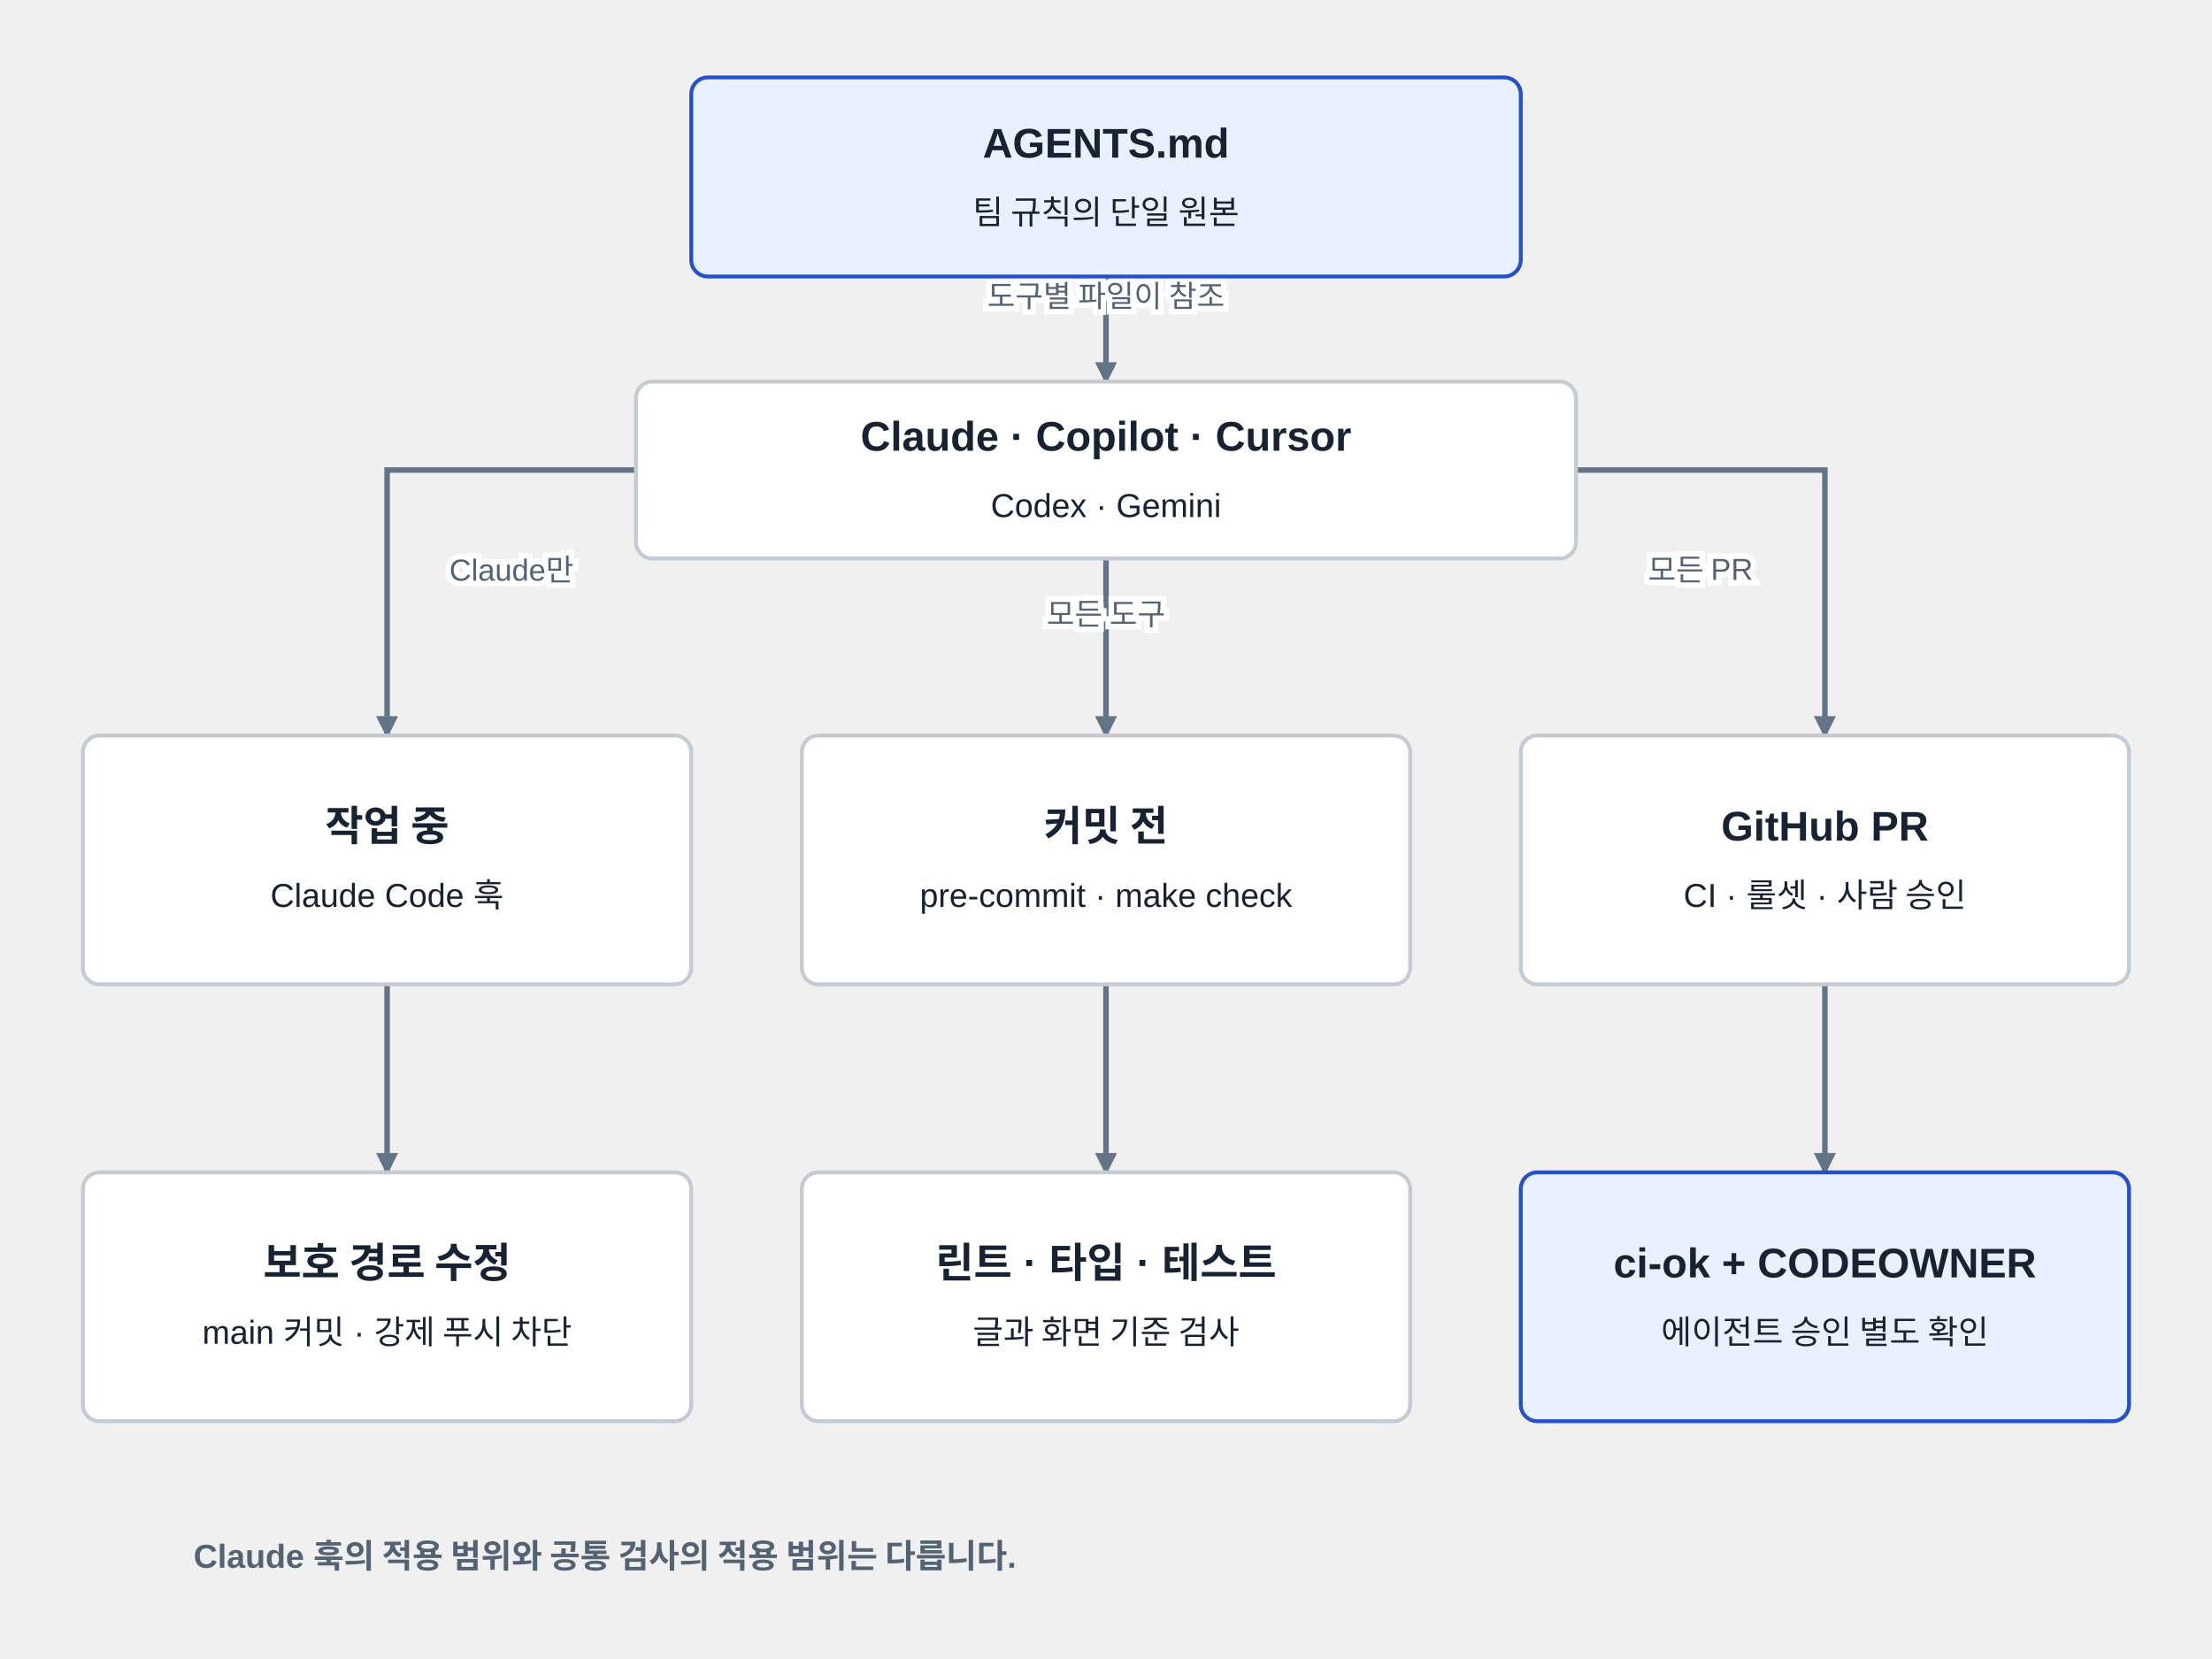
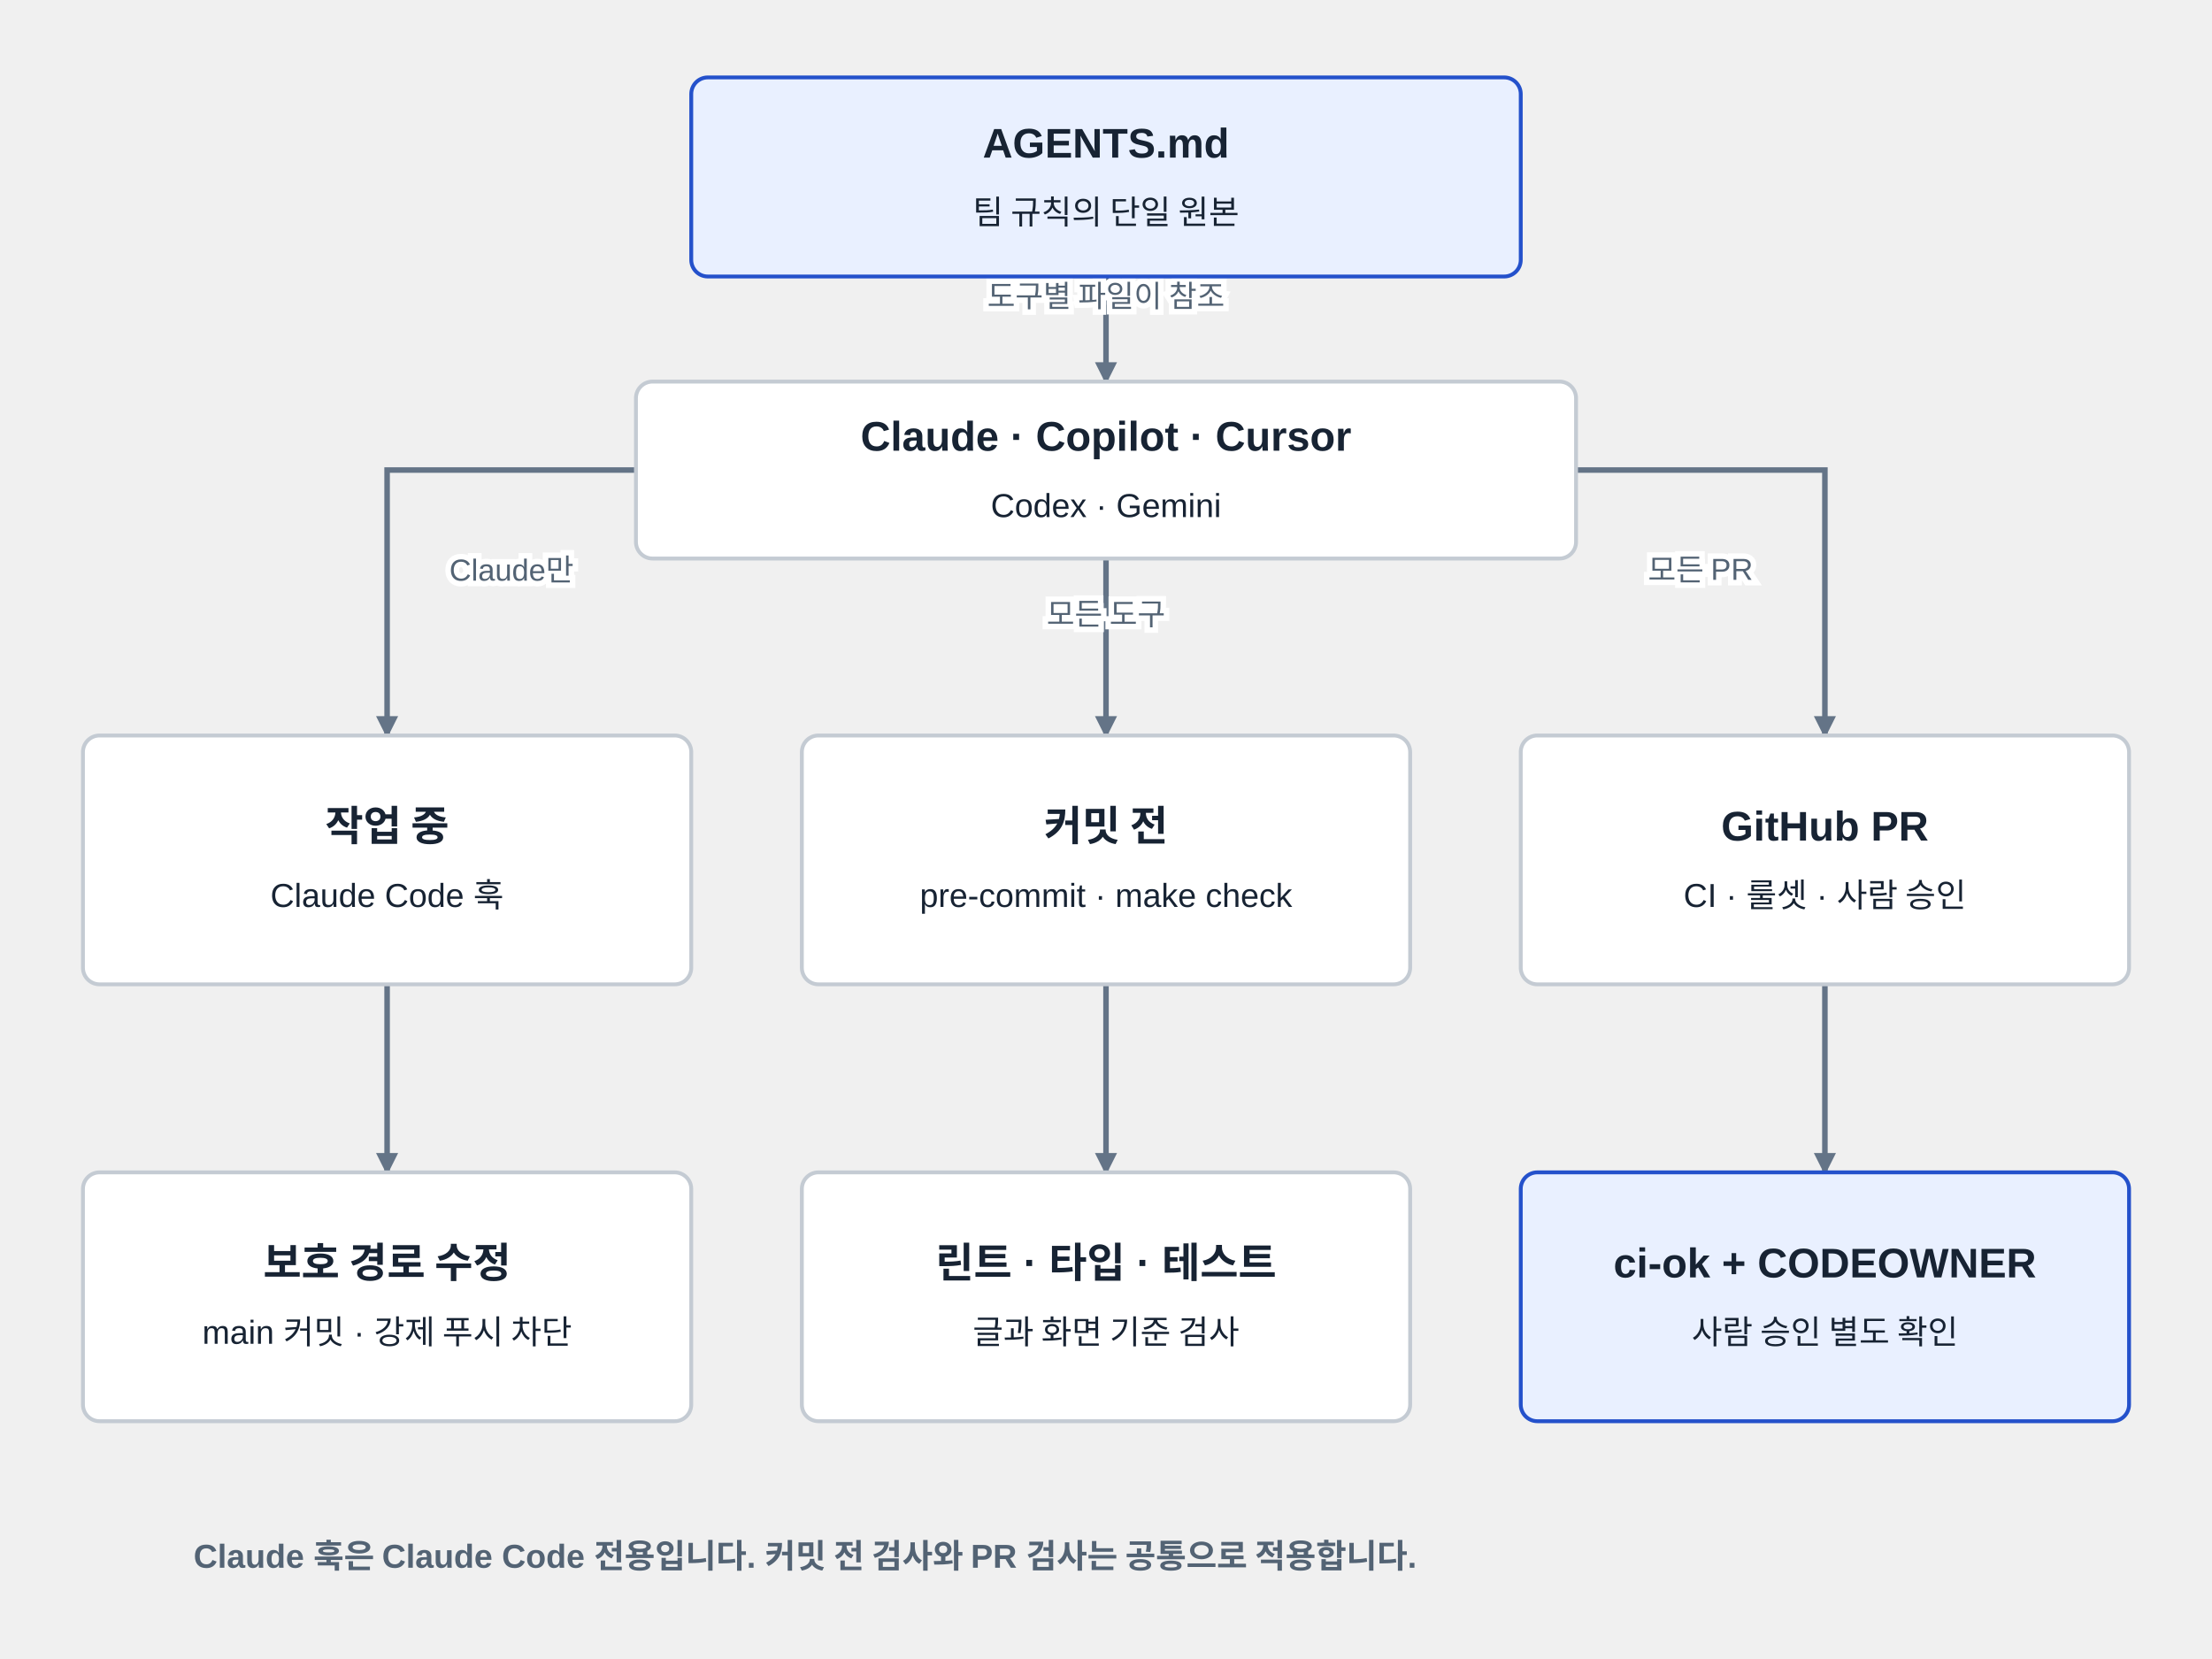
<svg xmlns="http://www.w3.org/2000/svg" viewBox="0 0 800 600" width="800" height="600" role="img" aria-labelledby="guards-title" style="font-family:Arial,&quot;Noto Sans KR&quot;,sans-serif">
  <defs>
    <marker id="arrow-guards" markerWidth="8" markerHeight="8" refX="7" refY="4" orient="auto" markerUnits="userSpaceOnUse">
      <path d="M0,0 L8,4 L0,8 Z" fill="#647487" />
    </marker>
  </defs>
  <g data-edge="30">
    <path d="M400.0,100.0 L400.0,138.0" fill="none" stroke="#647487" stroke-width="2" stroke-dasharray="none" marker-end="url(#arrow-guards)" />
    <text x="400.0" y="111.0" text-anchor="middle" font-size="11" fill="#536374" paint-order="stroke" stroke="white" stroke-width="4">도구별 파일이 참조</text>
  </g>
  <g data-edge="31">
    <path d="M230.0,170.0 L140.0,170.0 L140.0,240.0 L140.0,266.0" fill="none" stroke="#647487" stroke-width="2" stroke-dasharray="none" marker-end="url(#arrow-guards)" />
    <text x="185.0" y="210.0" text-anchor="middle" font-size="11" fill="#536374" paint-order="stroke" stroke="white" stroke-width="4">Claude만</text>
  </g>
  <g data-edge="32">
    <path d="M400.0,202.0 L400.0,266.0" fill="none" stroke="#647487" stroke-width="2" stroke-dasharray="none" marker-end="url(#arrow-guards)" />
    <text x="400.0" y="226.0" text-anchor="middle" font-size="11" fill="#536374" paint-order="stroke" stroke="white" stroke-width="4">모든 도구</text>
  </g>
  <g data-edge="33">
    <path d="M570.0,170.0 L660.0,170.0 L660.0,240.0 L660.0,266.0" fill="none" stroke="#647487" stroke-width="2" stroke-dasharray="none" marker-end="url(#arrow-guards)" />
    <text x="615.0" y="210.0" text-anchor="middle" font-size="11" fill="#536374" paint-order="stroke" stroke="white" stroke-width="4">모든 PR</text>
  </g>
  <g data-edge="34">
    <path d="M140.0,356.0 L140.0,424.0" fill="none" stroke="#647487" stroke-width="2" stroke-dasharray="none" marker-end="url(#arrow-guards)" />
  </g>
  <g data-edge="35">
    <path d="M400.0,356.0 L400.0,424.0" fill="none" stroke="#647487" stroke-width="2" stroke-dasharray="none" marker-end="url(#arrow-guards)" />
  </g>
  <g data-edge="36">
    <path d="M660.0,356.0 L660.0,424.0" fill="none" stroke="#647487" stroke-width="2" stroke-dasharray="none" marker-end="url(#arrow-guards)" />
  </g>
  <g data-node="10" tabindex="0" role="button" aria-label="AGENTS.md 팀 규칙의 단일 원본" class="diagram-node">
    <rect fill="#e9f0ff" stroke="#2451cb" stroke-width="1.4" x="250.0" y="28.0" width="300.0" height="72.0" rx="6" />
    <text x="400.0" y="57.0" text-anchor="middle" font-size="15" font-weight="650" fill="#172333">AGENTS.md</text>
    <text x="400.0" y="81.0" text-anchor="middle" font-size="12" font-weight="400" fill="#172333">팀 규칙의 단일 원본</text>
  </g>
  <g data-node="11" tabindex="0" role="button" aria-label="Claude · Copilot · Cursor Codex · Gemini" class="diagram-node">
    <rect fill="#ffffff" stroke="#c4cbd3" stroke-width="1.4" x="230.0" y="138.0" width="340.0" height="64.0" rx="6" />
    <text x="400.0" y="163.0" text-anchor="middle" font-size="15" font-weight="650" fill="#172333">Claude · Copilot · Cursor</text>
    <text x="400.0" y="187.0" text-anchor="middle" font-size="12" font-weight="400" fill="#172333">Codex · Gemini</text>
  </g>
  <g data-node="12" tabindex="0" role="button" aria-label="작업 중 Claude Code 훅" class="diagram-node">
    <rect fill="#ffffff" stroke="#c4cbd3" stroke-width="1.4" x="30.0" y="266.0" width="220.0" height="90.0" rx="6" />
    <text x="140.0" y="304.0" text-anchor="middle" font-size="15" font-weight="650" fill="#172333">작업 중</text>
    <text x="140.0" y="328.0" text-anchor="middle" font-size="12" font-weight="400" fill="#172333">Claude Code 훅</text>
  </g>
  <g data-node="13" tabindex="0" role="button" aria-label="커밋 전 pre-commit · make check" class="diagram-node">
    <rect fill="#ffffff" stroke="#c4cbd3" stroke-width="1.4" x="290.0" y="266.0" width="220.0" height="90.0" rx="6" />
    <text x="400.0" y="304.0" text-anchor="middle" font-size="15" font-weight="650" fill="#172333">커밋 전</text>
    <text x="400.0" y="328.0" text-anchor="middle" font-size="12" font-weight="400" fill="#172333">pre-commit · make check</text>
  </g>
  <g data-node="14" tabindex="0" role="button" aria-label="GitHub PR CI · 룰셋 · 사람 승인" class="diagram-node">
    <rect fill="#ffffff" stroke="#c4cbd3" stroke-width="1.4" x="550.0" y="266.0" width="220.0" height="90.0" rx="6" />
    <text x="660.0" y="304.0" text-anchor="middle" font-size="15" font-weight="650" fill="#172333">GitHub PR</text>
    <text x="660.0" y="328.0" text-anchor="middle" font-size="12" font-weight="400" fill="#172333">CI · 룰셋 · 사람 승인</text>
  </g>
  <g data-node="15" tabindex="0" role="button" aria-label="보호 경로 수정 main 커밋 · 강제 푸시 차단" class="diagram-node">
    <rect fill="#ffffff" stroke="#c4cbd3" stroke-width="1.4" x="30.0" y="424.0" width="220.0" height="90.0" rx="6" />
    <text x="140.0" y="462.0" text-anchor="middle" font-size="15" font-weight="650" fill="#172333">보호 경로 수정</text>
    <text x="140.0" y="486.0" text-anchor="middle" font-size="12" font-weight="400" fill="#172333">main 커밋 · 강제 푸시 차단</text>
  </g>
  <g data-node="16" tabindex="0" role="button" aria-label="린트 · 타입 · 테스트 글과 화면 기준 검사" class="diagram-node">
    <rect fill="#ffffff" stroke="#c4cbd3" stroke-width="1.4" x="290.0" y="424.0" width="220.0" height="90.0" rx="6" />
    <text x="400.0" y="462.0" text-anchor="middle" font-size="15" font-weight="650" fill="#172333">린트 · 타입 · 테스트</text>
    <text x="400.0" y="486.0" text-anchor="middle" font-size="12" font-weight="400" fill="#172333">글과 화면 기준 검사</text>
  </g>
-   <g data-node="17" tabindex="0" role="button" aria-label="ci-ok + CODEOWNER 에이전트 승인 별도 확인" class="diagram-node">
+   <g data-node="17" tabindex="0" role="button" aria-label="ci-ok + CODEOWNER 사람 승인 별도 확인" class="diagram-node">
    <rect fill="#e9f0ff" stroke="#2451cb" stroke-width="1.4" x="550.0" y="424.0" width="220.0" height="90.0" rx="6" />
    <text x="660.0" y="462.0" text-anchor="middle" font-size="15" font-weight="650" fill="#172333">ci-ok + CODEOWNER</text>
-     <text x="660.0" y="486.0" text-anchor="middle" font-size="12" font-weight="400" fill="#172333">에이전트 승인 별도 확인</text>
+     <text x="660.0" y="486.0" text-anchor="middle" font-size="12" font-weight="400" fill="#172333">사람 승인 별도 확인</text>
  </g>
  <g data-node="40">
-     <text x="70.0" y="567.0" font-size="12" font-weight="600" fill="#536374">Claude 훅의 적용 범위와 공통 검사의 적용 범위는 다릅니다.</text>
+     <text x="70.0" y="567.0" font-size="12" font-weight="600" fill="#536374">Claude 훅은 Claude Code 전용입니다. 커밋 전 검사와 PR 검사는 공통으로 적용합니다.</text>
  </g>
</svg>
